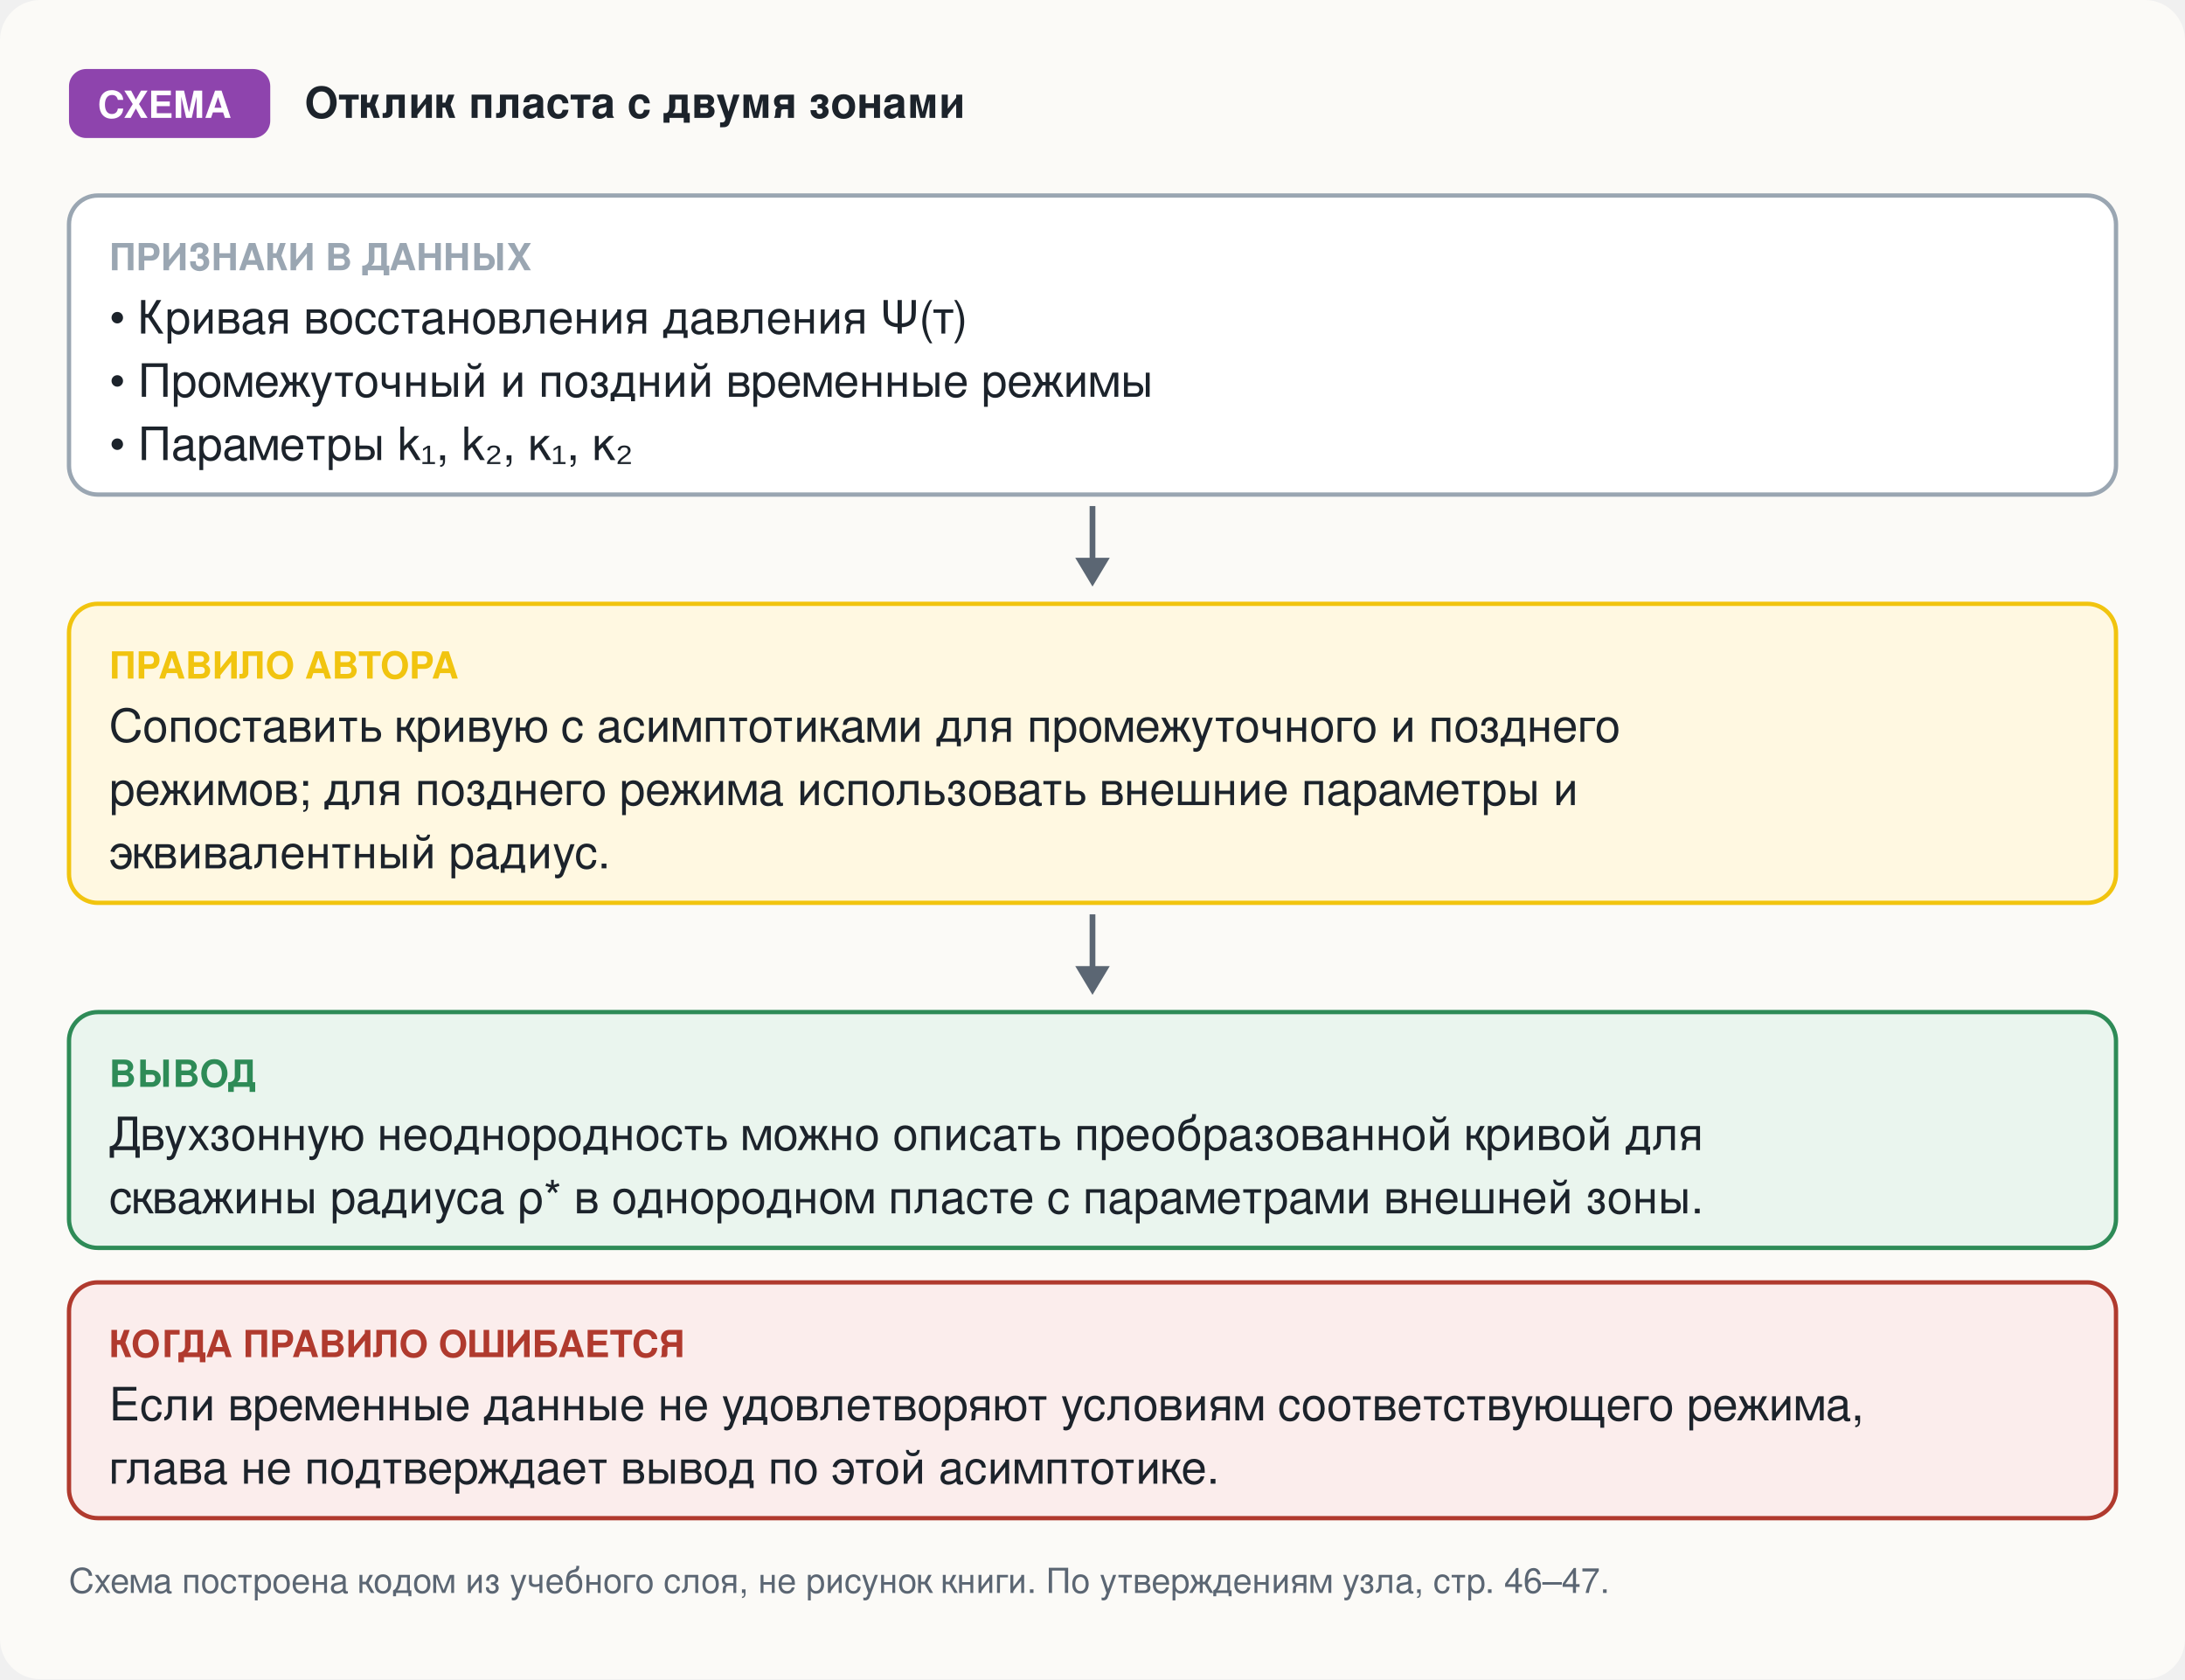
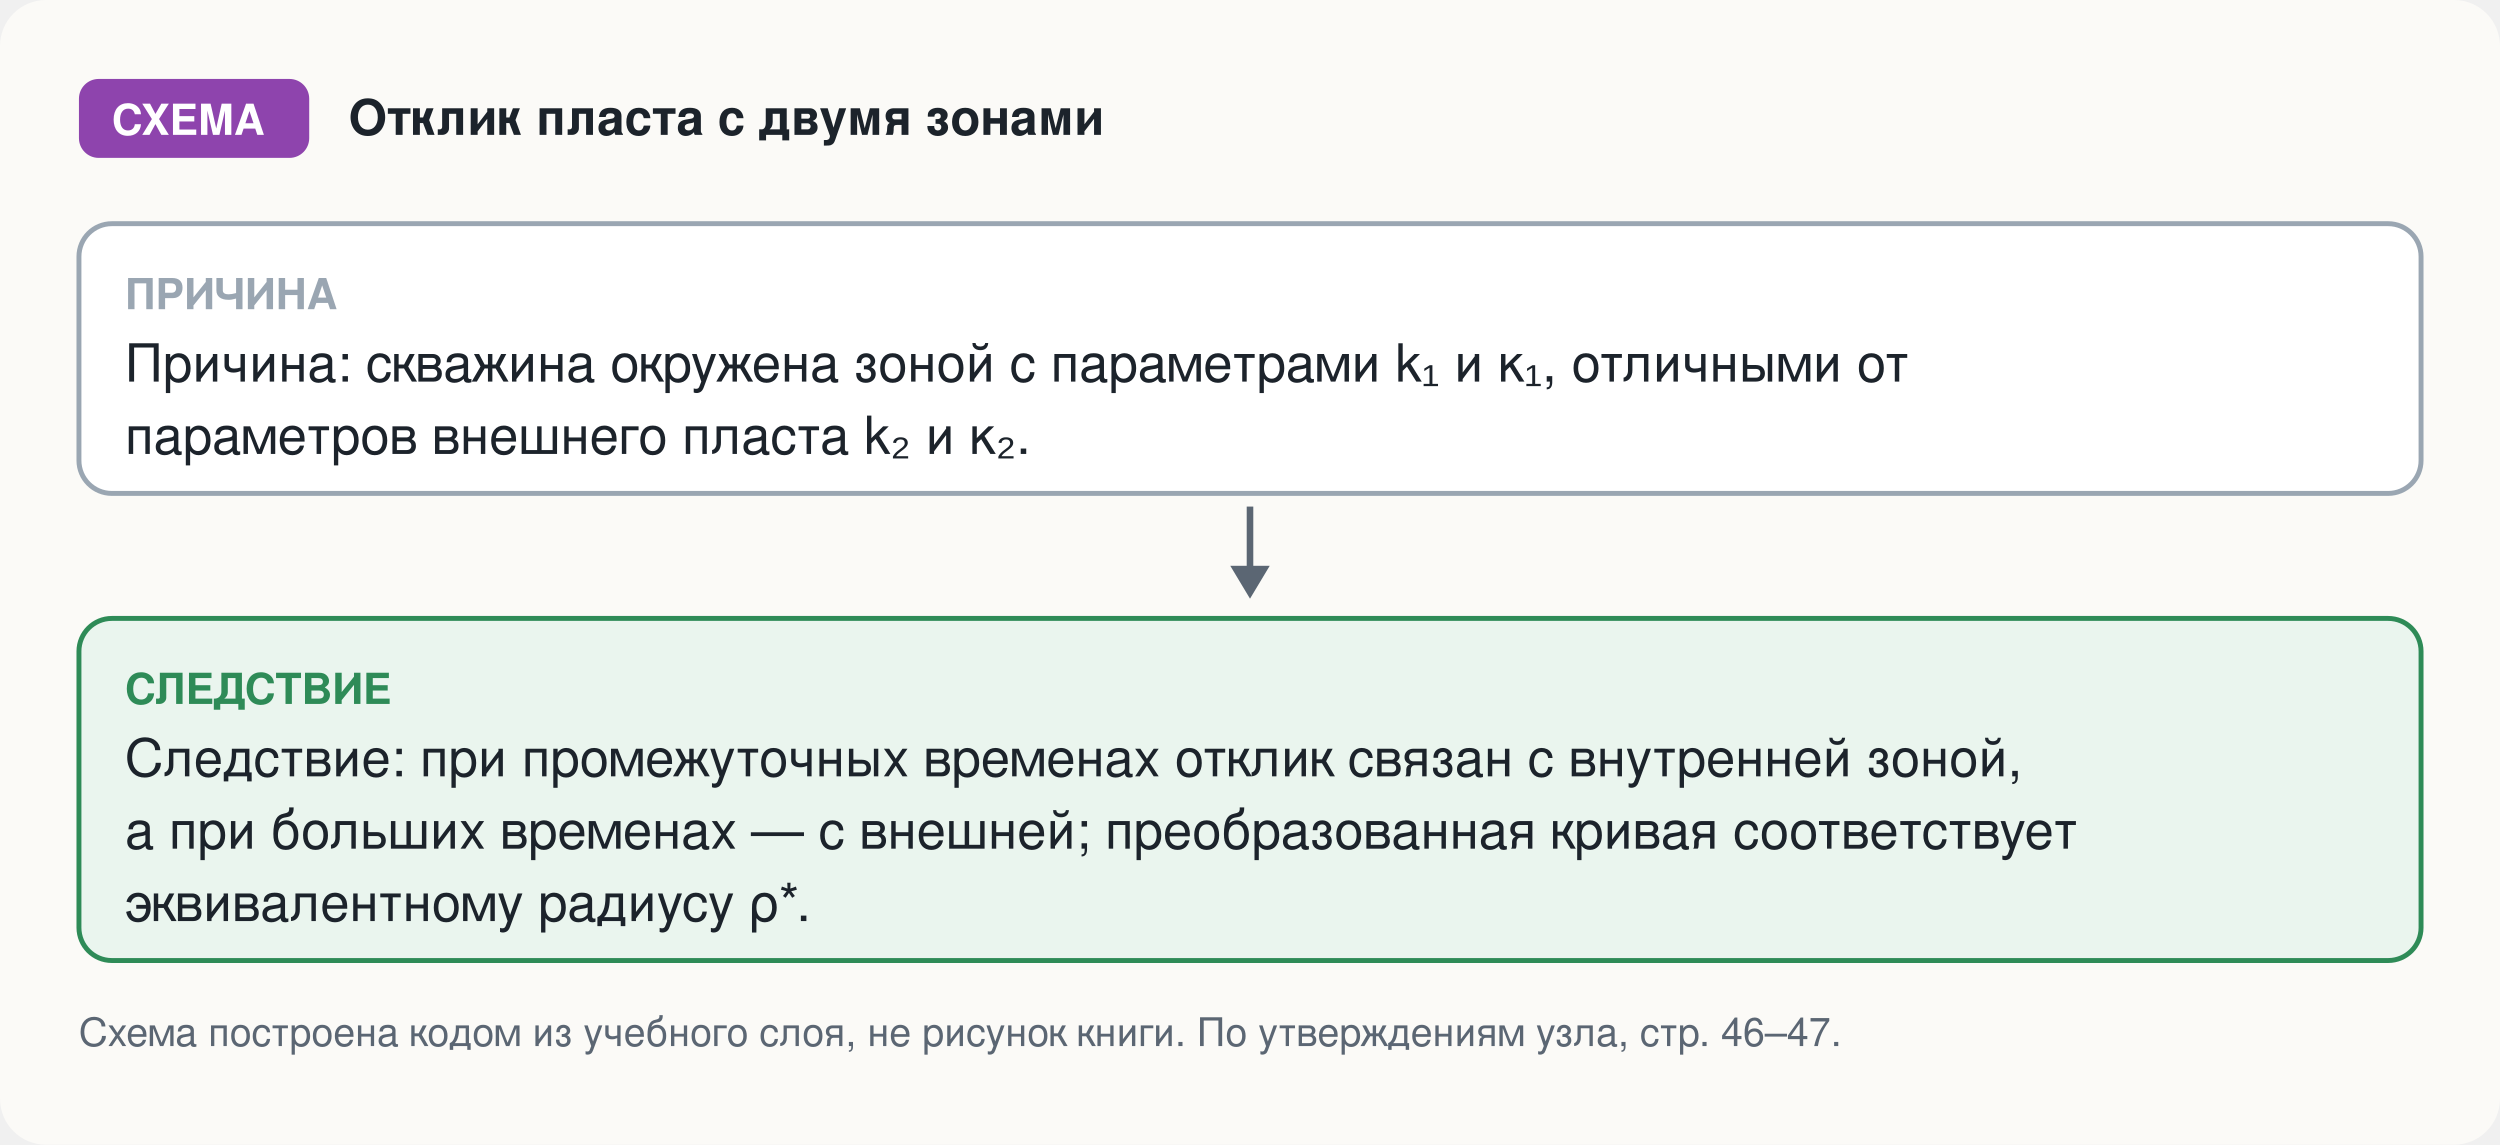
- <svg xmlns="http://www.w3.org/2000/svg" viewBox="0 0 760 584" width="760" height="584" role="img">
-   <rect x="0" y="0" width="760" height="584" rx="14" fill="#FBFAF7" />
+ <svg xmlns="http://www.w3.org/2000/svg" viewBox="0 0 760 348" width="760" height="348" role="img">
+   <rect x="0" y="0" width="760" height="348" rx="14" fill="#FBFAF7" />
  <rect x="24" y="24" width="70" height="24" rx="6" fill="#8E44AD" />
  <text x="34" y="41" font-size="13" font-weight="700" fill="#fff" font-family="Segoe UI, -apple-system, Helvetica, Arial, sans-serif">СХЕМА</text>
  <text x="106" y="41" font-size="15" font-weight="700" fill="#1C232B" font-family="Segoe UI, -apple-system, Helvetica, Arial, sans-serif">Отклик пласта с двумя зонами</text>
-   <rect x="24" y="68" width="712" height="104" rx="10" fill="#FFFFFF" stroke="#9AA6B2" stroke-width="1.5" />
-   <text x="38" y="94" font-size="13" font-weight="700" fill="#9AA6B2" text-anchor="start" font-family="Segoe UI, -apple-system, Helvetica, Arial, sans-serif">ПРИЗНАКИ В ДАННЫХ</text>
-   <text x="38" y="116" font-size="16" font-weight="400" fill="#1C232B" text-anchor="start" font-family="Segoe UI, -apple-system, Helvetica, Arial, sans-serif">• Кривая восстановления давления Ψ(τ)</text>
-   <text x="38" y="138" font-size="16" font-weight="400" fill="#1C232B" text-anchor="start" font-family="Segoe UI, -apple-system, Helvetica, Arial, sans-serif">• Промежуточный и поздний временные режимы</text>
-   <text x="38" y="160" font-size="16" font-weight="400" fill="#1C232B" text-anchor="start" font-family="Segoe UI, -apple-system, Helvetica, Arial, sans-serif">• Параметры k₁, k₂, κ₁, κ₂</text>
-   <line x1="380.0" y1="176" x2="380.0" y2="198" stroke="#5B6673" stroke-width="2" />
-   <polygon points="374.0,194 386.0,194 380.0,204" fill="#5B6673" />
-   <rect x="24" y="210" width="712" height="104" rx="10" fill="#FFF8E1" stroke="#F1C40F" stroke-width="1.5" />
-   <text x="38" y="236" font-size="13" font-weight="700" fill="#F1C40F" text-anchor="start" font-family="Segoe UI, -apple-system, Helvetica, Arial, sans-serif">ПРАВИЛО АВТОРА</text>
-   <text x="38" y="258" font-size="16" font-weight="400" fill="#1C232B" text-anchor="start" font-family="Segoe UI, -apple-system, Helvetica, Arial, sans-serif">Сопоставить кривую с асимптотиками для промежуточного и позднего</text>
-   <text x="38" y="280" font-size="16" font-weight="400" fill="#1C232B" text-anchor="start" font-family="Segoe UI, -apple-system, Helvetica, Arial, sans-serif">режимов; для позднего режима использовать внешние параметры и</text>
-   <text x="38" y="302" font-size="16" font-weight="400" fill="#1C232B" text-anchor="start" font-family="Segoe UI, -apple-system, Helvetica, Arial, sans-serif">эквивалентный радиус.</text>
-   <line x1="380.0" y1="318" x2="380.0" y2="340" stroke="#5B6673" stroke-width="2" />
-   <polygon points="374.0,336 386.0,336 380.0,346" fill="#5B6673" />
-   <rect x="24" y="352" width="712" height="82" rx="10" fill="#EAF5EE" stroke="#2E8B57" stroke-width="1.5" />
-   <text x="38" y="378" font-size="13" font-weight="700" fill="#2E8B57" text-anchor="start" font-family="Segoe UI, -apple-system, Helvetica, Arial, sans-serif">ВЫВОД</text>
-   <text x="38" y="400" font-size="16" font-weight="400" fill="#1C232B" text-anchor="start" font-family="Segoe UI, -apple-system, Helvetica, Arial, sans-serif">Двухзонную неоднородность можно описать преобразованной кривой для</text>
-   <text x="38" y="422" font-size="16" font-weight="400" fill="#1C232B" text-anchor="start" font-family="Segoe UI, -apple-system, Helvetica, Arial, sans-serif">скважины радиуса ρ* в однородном пласте с параметрами внешней зоны.</text>
-   <rect x="24" y="446" width="712" height="82" rx="10" fill="#FBEDEC" stroke="#B03A2E" stroke-width="1.5" />
-   <text x="38" y="472" font-size="13" font-weight="700" fill="#B03A2E" text-anchor="start" font-family="Segoe UI, -apple-system, Helvetica, Arial, sans-serif">КОГДА ПРАВИЛО ОШИБАЕТСЯ</text>
-   <text x="38" y="494" font-size="16" font-weight="400" fill="#1C232B" text-anchor="start" font-family="Segoe UI, -apple-system, Helvetica, Arial, sans-serif">Если временные данные не удовлетворяют условиям соответствующего режима,</text>
-   <text x="38" y="516" font-size="16" font-weight="400" fill="#1C232B" text-anchor="start" font-family="Segoe UI, -apple-system, Helvetica, Arial, sans-serif">глава не подтверждает вывод по этой асимптотике.</text>
-   <text x="24" y="554" font-size="12" font-weight="400" fill="#5B6673" text-anchor="start" font-family="Segoe UI, -apple-system, Helvetica, Arial, sans-serif">Схема построена кодом из учебного слоя, не рисунок книги. По утверждениям узла, стр. 46–47.</text>
+   <rect x="24" y="68" width="712" height="82" rx="10" fill="#FFFFFF" stroke="#9AA6B2" stroke-width="1.5" />
+   <text x="38" y="94" font-size="13" font-weight="700" fill="#9AA6B2" text-anchor="start" font-family="Segoe UI, -apple-system, Helvetica, Arial, sans-serif">ПРИЧИНА</text>
+   <text x="38" y="116" font-size="16" font-weight="400" fill="#1C232B" text-anchor="start" font-family="Segoe UI, -apple-system, Helvetica, Arial, sans-serif">Причина: скважина окружена зоной с параметрами k₁ и κ₁, отличными от</text>
+   <text x="38" y="138" font-size="16" font-weight="400" fill="#1C232B" text-anchor="start" font-family="Segoe UI, -apple-system, Helvetica, Arial, sans-serif">параметров внешнего пласта k₂ и κ₂.</text>
+   <line x1="380.0" y1="154" x2="380.0" y2="176" stroke="#5B6673" stroke-width="2" />
+   <polygon points="374.0,172 386.0,172 380.0,182" fill="#5B6673" />
+   <rect x="24" y="188" width="712" height="104" rx="10" fill="#EAF5EE" stroke="#2E8B57" stroke-width="1.5" />
+   <text x="38" y="214" font-size="13" font-weight="700" fill="#2E8B57" text-anchor="start" font-family="Segoe UI, -apple-system, Helvetica, Arial, sans-serif">СЛЕДСТВИЕ</text>
+   <text x="38" y="236" font-size="16" font-weight="400" fill="#1C232B" text-anchor="start" font-family="Segoe UI, -apple-system, Helvetica, Arial, sans-serif">Следствие: при промежуточных временах отклик связан с внутренней зоной,</text>
+   <text x="38" y="258" font-size="16" font-weight="400" fill="#1C232B" text-anchor="start" font-family="Segoe UI, -apple-system, Helvetica, Arial, sans-serif">а при больших временах — с внешней; преобразованная кривая соответствует</text>
+   <text x="38" y="280" font-size="16" font-weight="400" fill="#1C232B" text-anchor="start" font-family="Segoe UI, -apple-system, Helvetica, Arial, sans-serif">эквивалентному радиусу ρ*.</text>
+   <text x="24" y="318" font-size="12" font-weight="400" fill="#5B6673" text-anchor="start" font-family="Segoe UI, -apple-system, Helvetica, Arial, sans-serif">Схема построена кодом из учебного слоя, не рисунок книги. По утверждениям узла, стр. 46–47.</text>
</svg>
